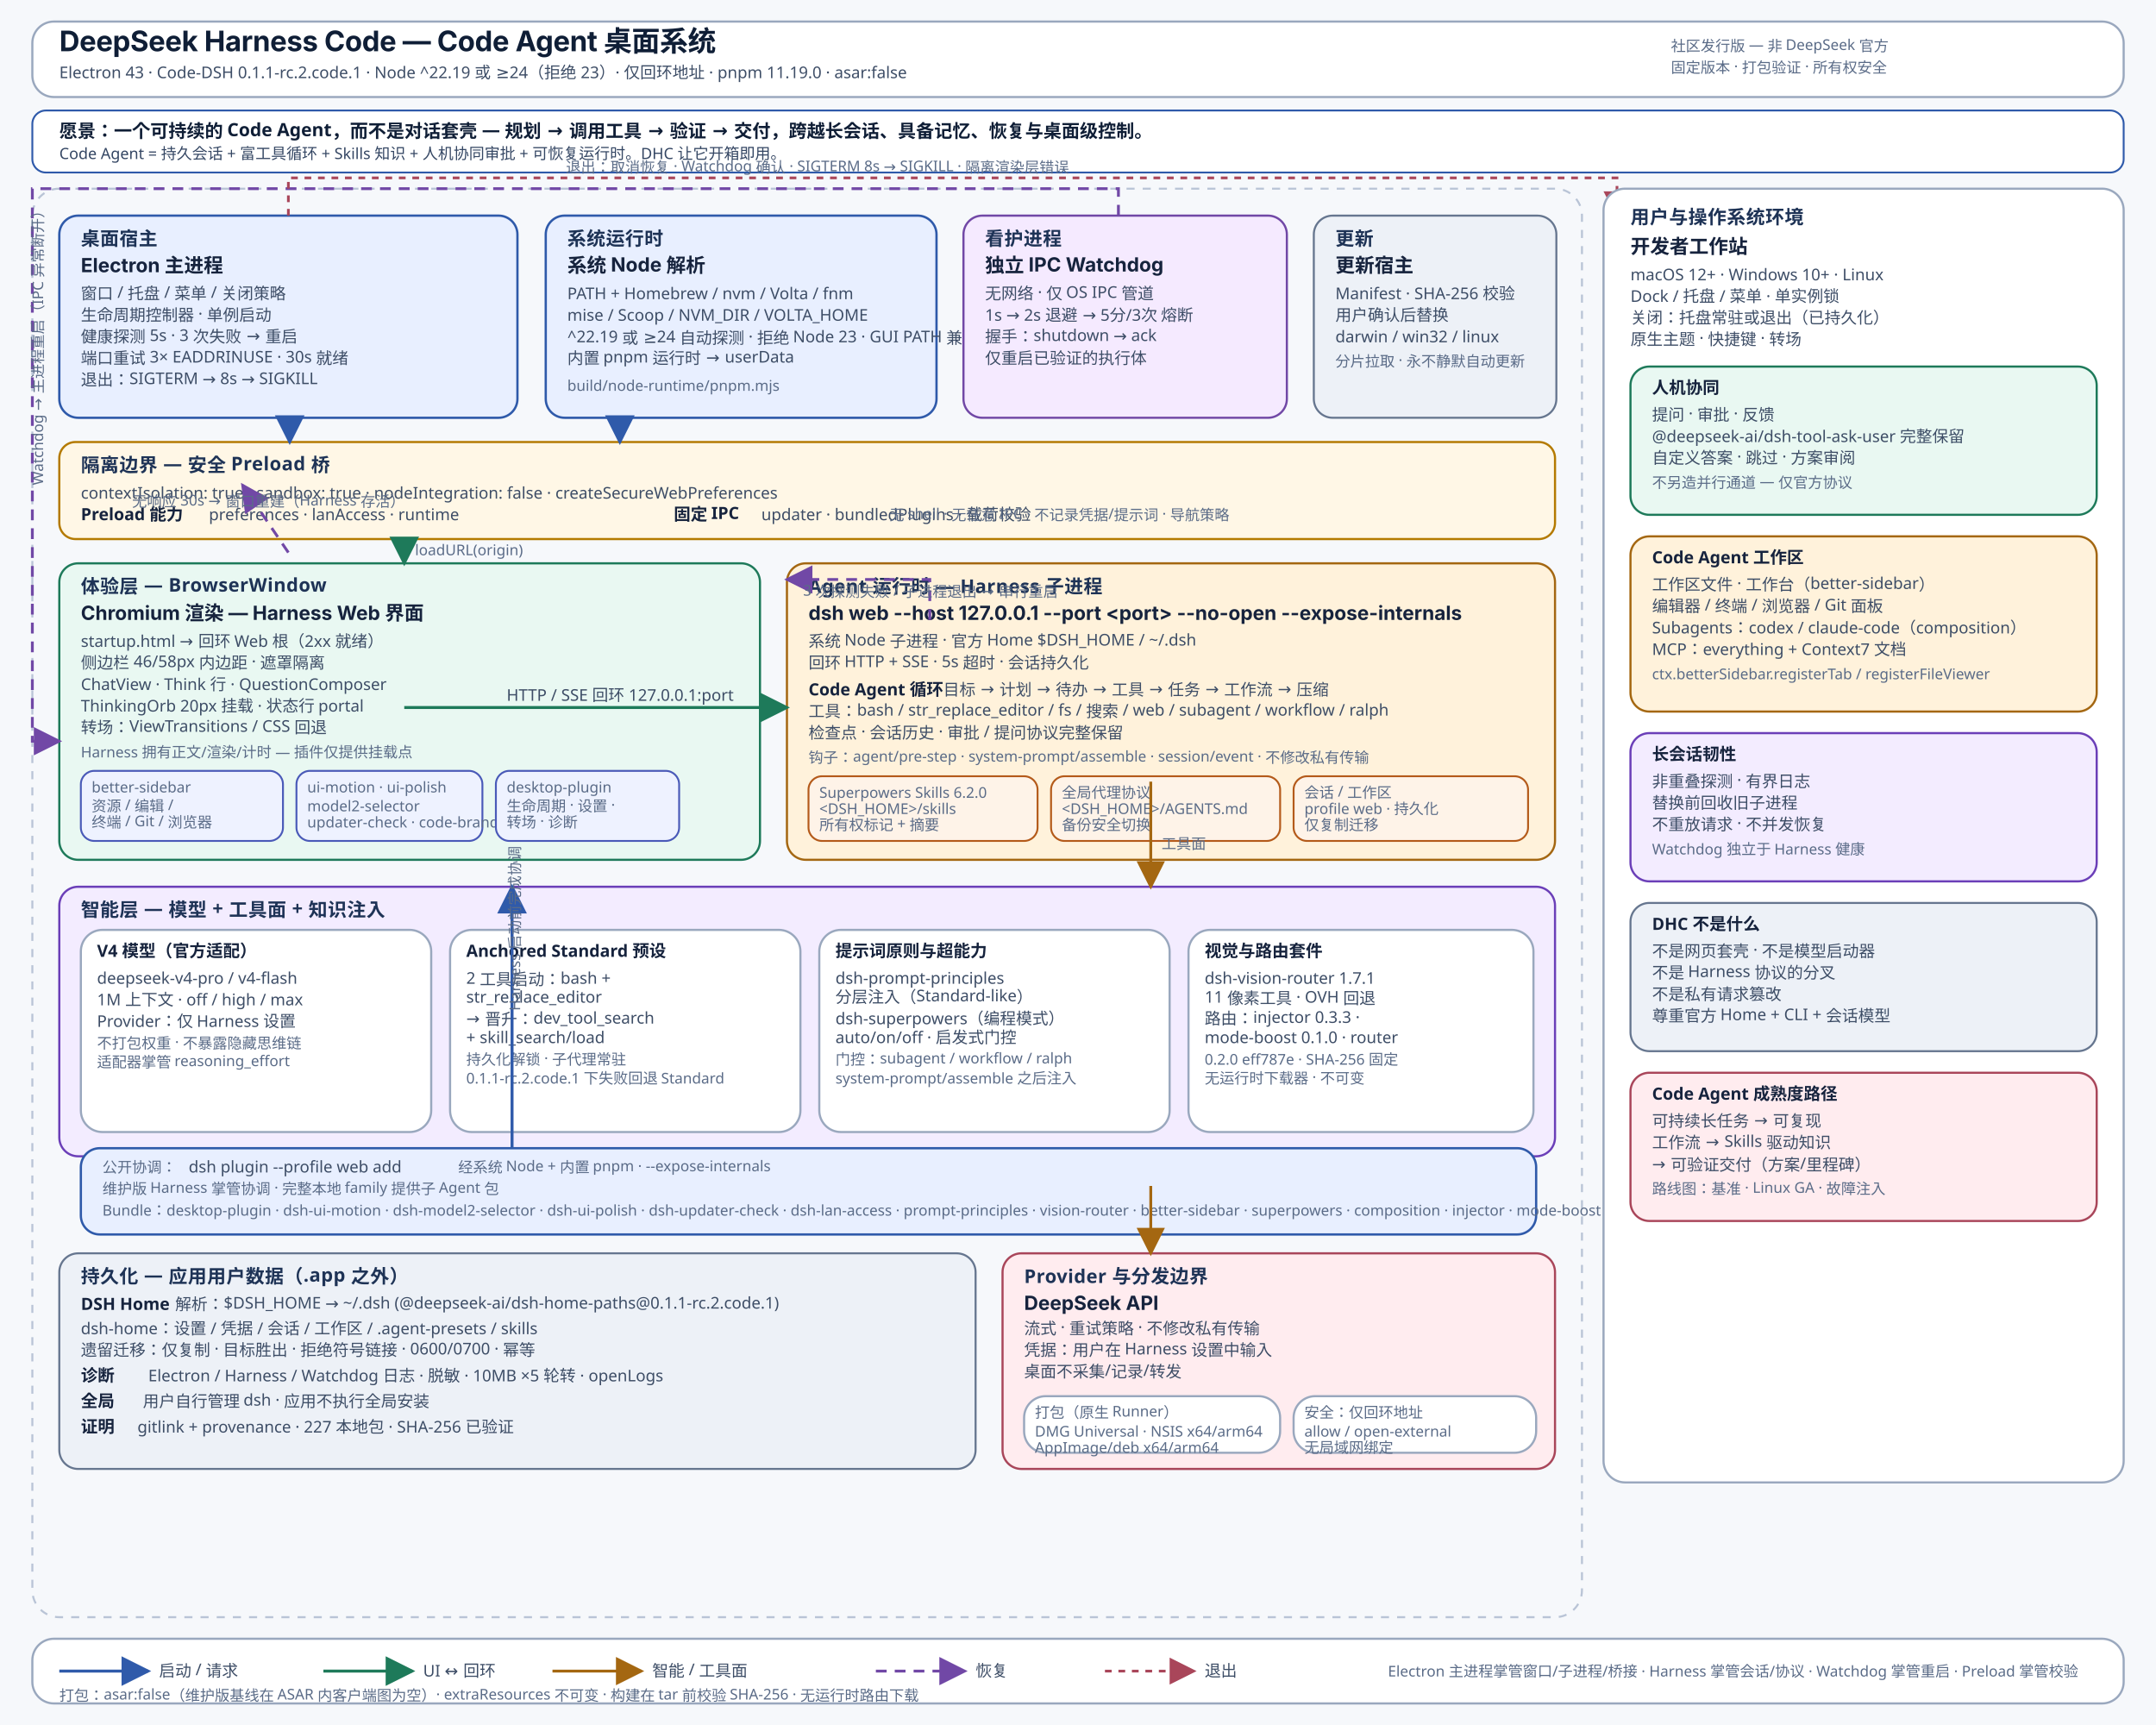
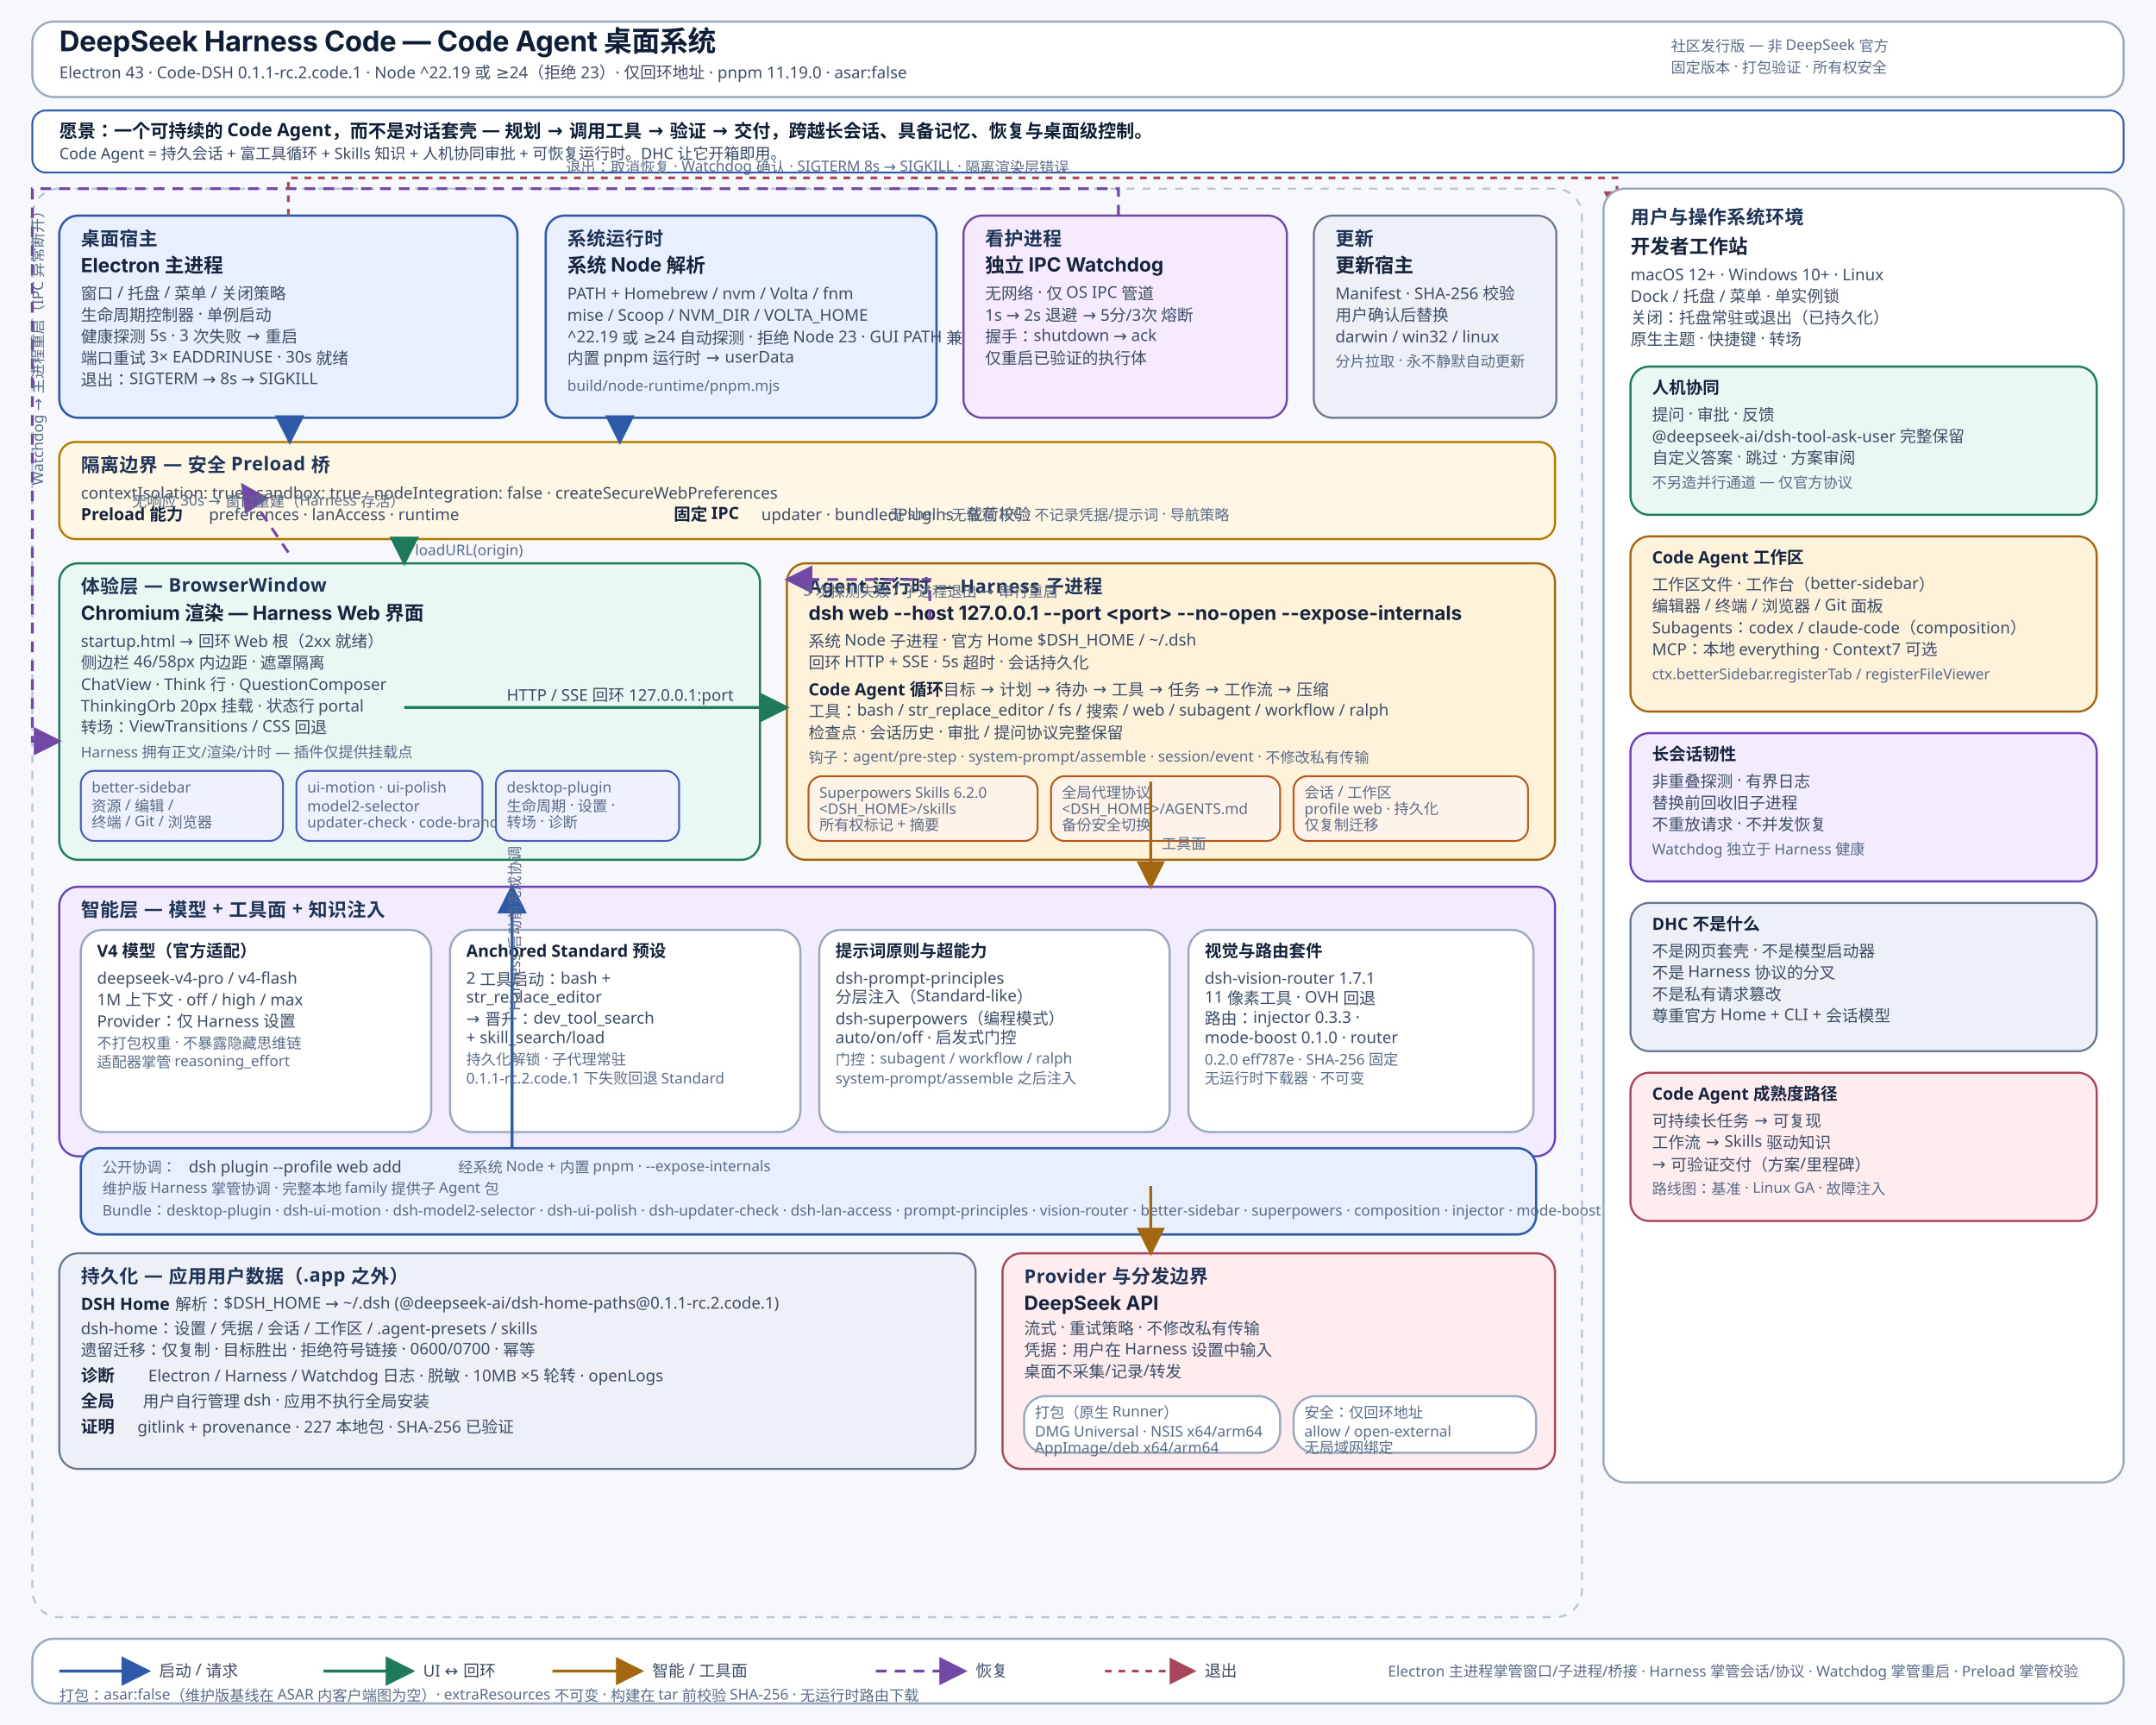
<svg xmlns="http://www.w3.org/2000/svg" width="1600" height="1280" viewBox="0 0 1600 1280" role="img" aria-labelledby="title desc">
  <defs>
    <style>
      :root { color-scheme: light dark; }
      .bg { fill: #f6f8fb; }
      .frame { fill: none; stroke: #b9c4d6; stroke-width: 1.5; stroke-dasharray: 6 6; rx: 20; }
      .zone { fill: #ffffff; stroke: #9aa8be; stroke-width: 1.6; rx: 16; }
      .host { fill: #e8efff; stroke: #2f5aaa; stroke-width: 1.7; rx: 14; }
      .bridge { fill: #fff7e6; stroke: #b47a00; stroke-width: 1.6; rx: 12; }
      .web { fill: #e9f8f2; stroke: #1e7a5a; stroke-width: 1.6; rx: 14; }
      .runtime { fill: #fff2db; stroke: #a46711; stroke-width: 1.6; rx: 14; }
      .intelligence { fill: #f3ecff; stroke: #6b3fb8; stroke-width: 1.6; rx: 14; }
      .plugin { fill: #eef2ff; stroke: #4a5ab8; stroke-width: 1.4; rx: 10; }
      .skill { fill: #fef3e8; stroke: #b45a1a; stroke-width: 1.4; rx: 10; }
      .guard { fill: #f5eaff; stroke: #7148a6; stroke-width: 1.6; rx: 14; }
      .data { fill: #edf1f7; stroke: #66768f; stroke-width: 1.5; rx: 14; }
      .external { fill: #ffecef; stroke: #a9465a; stroke-width: 1.6; rx: 14; }
      .heading { fill: #0f1e36; font: 700 21px ui-sans-serif, system-ui, -apple-system, sans-serif; letter-spacing: -0.2px; }
      .subheading { fill: #1e3356; font: 700 14px ui-sans-serif, system-ui, sans-serif; letter-spacing: 0.3px; }
      .label { fill: #16233d; font: 650 14.5px ui-sans-serif, system-ui, -apple-system, sans-serif; }
      .label-sm { fill: #16233d; font: 600 12.5px ui-sans-serif, system-ui, sans-serif; }
      .small { fill: #3d4d66; font: 12px ui-sans-serif, system-ui, sans-serif; }
      .tiny { fill: #5a6b87; font: 11px ui-sans-serif, system-ui, sans-serif; }
      .flow { fill: none; stroke: #2f5aaa; stroke-width: 2.2; marker-end: url(#arrow-blue); }
      .flow-green { fill: none; stroke: #1e7a5a; stroke-width: 2.2; marker-end: url(#arrow-green); }
      .flow-orange { fill: none; stroke: #a46711; stroke-width: 2.1; marker-end: url(#arrow-orange); }
      .flow-purple { fill: none; stroke: #7148a6; stroke-width: 2.1; stroke-dasharray: 8 6; marker-end: url(#arrow-purple); }
      .flow-red { fill: none; stroke: #a9465a; stroke-width: 2; stroke-dasharray: 5 5; marker-end: url(#arrow-red); }
      .callout { fill: #ffffff; stroke: #2f5aaa; stroke-width: 1.4; rx: 10; }
      .vision { fill: #0f1e36; font: 700 13.5px ui-sans-serif, system-ui, sans-serif; }
      .vision-small { fill: #344663; font: 11.5px ui-sans-serif, system-ui, sans-serif; }
      @media (prefers-color-scheme: dark) {
        .bg { fill: #0f172a; }
        .frame { stroke: #3a4a66; }
        .zone { fill: #172033; stroke: #5a6d8a; }
        .host { fill: #1c345e; stroke: #8bb0f0; }
        .bridge { fill: #3a2e12; stroke: #e0a82e; }
        .web { fill: #163a30; stroke: #5fd0a8; }
        .runtime { fill: #3f2f10; stroke: #f0bb62; }
        .intelligence { fill: #2e2250; stroke: #b99af0; }
        .plugin { fill: #212c5a; stroke: #9aa6f0; }
        .skill { fill: #3a2312; stroke: #eea86a; }
        .guard { fill: #2f1f45; stroke: #c49af0; }
        .data { fill: #223049; stroke: #9aa8be; }
        .external { fill: #40202a; stroke: #f0a0b0; }
        .heading, .label, .label-sm, .vision { fill: #eef4ff; }
        .subheading { fill: #c8d6f0; }
        .small, .tiny, .vision-small { fill: #c2cfe6; }
        .callout { fill: #1a2742; stroke: #8bb0f0; }
      }
    </style>
    <marker id="arrow-blue" markerWidth="10" markerHeight="10" refX="9" refY="5" orient="auto">
      <path d="M0 0 L10 5 L0 10 Z" fill="#2f5aaa" />
    </marker>
    <marker id="arrow-green" markerWidth="10" markerHeight="10" refX="9" refY="5" orient="auto">
      <path d="M0 0 L10 5 L0 10 Z" fill="#1e7a5a" />
    </marker>
    <marker id="arrow-orange" markerWidth="10" markerHeight="10" refX="9" refY="5" orient="auto">
      <path d="M0 0 L10 5 L0 10 Z" fill="#a46711" />
    </marker>
    <marker id="arrow-purple" markerWidth="10" markerHeight="10" refX="9" refY="5" orient="auto">
      <path d="M0 0 L10 5 L0 10 Z" fill="#7148a6" />
    </marker>
    <marker id="arrow-red" markerWidth="10" markerHeight="10" refX="9" refY="5" orient="auto">
      <path d="M0 0 L10 5 L0 10 Z" fill="#a9465a" />
    </marker>
  </defs>
  <rect class="bg" width="1600" height="1280" rx="0" />
  <rect class="zone" x="24" y="16" width="1552" height="56" rx="16" />
  <text class="heading" x="44" y="38">DeepSeek Harness Code — Code Agent 桌面系统</text>
  <text class="small" x="44" y="58">Electron 43 · Code-DSH 0.1.1-rc.2.code.1 · Node ^22.19 或 ≥24（拒绝 23）· 仅回环地址 · pnpm 11.19.0 · asar:false</text>
  <text class="tiny" x="1240" y="38">社区发行版 — 非 DeepSeek 官方</text>
  <text class="tiny" x="1240" y="54">固定版本 · 打包验证 · 所有权安全</text>
  <rect class="callout" x="24" y="82" width="1552" height="46" rx="12" />
  <text class="vision" x="44" y="102">愿景：一个可持续的 Code Agent，而不是对话套壳 — 规划 → 调用工具 → 验证 → 交付，跨越长会话、具备记忆、恢复与桌面级控制。</text>
  <text class="vision-small" x="44" y="118">Code Agent = 持久会话 + 富工具循环 + Skills 知识 + 人机协同审批 + 可恢复运行时。DHC 让它开箱即用。</text>
  <rect class="frame" x="24" y="140" width="1150" height="1060" rx="20" />
  <rect class="host" x="44" y="160" width="340" height="150" />
  <text class="subheading" x="60" y="182">桌面宿主</text>
  <text class="label" x="60" y="202">Electron 主进程</text>
  <text class="small" x="60" y="222">窗口 / 托盘 / 菜单 / 关闭策略</text>
  <text class="small" x="60" y="238">生命周期控制器 · 单例启动</text>
  <text class="small" x="60" y="254">健康探测 5s · 3 次失败 → 重启</text>
  <text class="small" x="60" y="270">端口重试 3× EADDRINUSE · 30s 就绪</text>
  <text class="small" x="60" y="286">退出：SIGTERM → 8s → SIGKILL</text>
  <rect class="host" x="405" y="160" width="290" height="150" />
  <text class="subheading" x="421" y="182">系统运行时</text>
  <text class="label" x="421" y="202">系统 Node 解析</text>
  <text class="small" x="421" y="222">PATH + Homebrew / nvm / Volta / fnm</text>
  <text class="small" x="421" y="238">mise / Scoop / NVM_DIR / VOLTA_HOME</text>
  <text class="small" x="421" y="254">^22.19 或 ≥24 自动探测 · 拒绝 Node 23 · GUI PATH 兼容</text>
  <text class="small" x="421" y="270">内置 pnpm 运行时 → userData</text>
  <text class="tiny" x="421" y="290">build/node-runtime/pnpm.mjs</text>
  <rect class="guard" x="715" y="160" width="240" height="150" />
  <text class="subheading" x="731" y="182">看护进程</text>
  <text class="label" x="731" y="202">独立 IPC Watchdog</text>
  <text class="small" x="731" y="222">无网络 · 仅 OS IPC 管道</text>
  <text class="small" x="731" y="238">1s → 2s 退避 → 5分/3次 熔断</text>
  <text class="small" x="731" y="254">握手：shutdown → ack</text>
  <text class="small" x="731" y="270">仅重启已验证的执行体</text>
  <rect class="data" x="975" y="160" width="180" height="150" />
  <text class="subheading" x="991" y="182">更新</text>
  <text class="label" x="991" y="202">更新宿主</text>
  <text class="small" x="991" y="222">Manifest · SHA-256 校验</text>
  <text class="small" x="991" y="238">用户确认后替换</text>
  <text class="small" x="991" y="254">darwin / win32 / linux</text>
  <text class="tiny" x="991" y="272">分片拉取 · 永不静默自动更新</text>
  <rect class="bridge" x="44" y="328" width="1110" height="72" />
  <text class="subheading" x="60" y="350">隔离边界 — 安全 Preload 桥</text>
  <text class="small" x="60" y="370">contextIsolation: true · sandbox: true · nodeIntegration: false · createSecureWebPreferences</text>
  <text class="label-sm" x="60" y="386">Preload 能力</text>
  <text class="small" x="155" y="386">preferences · lanAccess · runtime</text>
  <text class="label-sm" x="500" y="386">固定 IPC</text>
  <text class="small" x="565" y="386">updater · bundledPlugins · 载荷校验</text>
  <text class="tiny" x="660" y="386">无 shell · 无任意 IPC · 不记录凭据/提示词 · 导航策略</text>
  <rect class="web" x="44" y="418" width="520" height="220" />
  <text class="subheading" x="60" y="440">体验层 — BrowserWindow</text>
  <text class="label" x="60" y="460">Chromium 渲染 — Harness Web 界面</text>
  <text class="small" x="60" y="480">startup.html → 回环 Web 根（2xx 就绪）</text>
  <text class="small" x="60" y="496">侧边栏 46/58px 内边距 · 遮罩隔离</text>
  <text class="small" x="60" y="512">ChatView · Think 行 · QuestionComposer</text>
  <text class="small" x="60" y="528">ThinkingOrb 20px 挂载 · 状态行 portal</text>
  <text class="small" x="60" y="544">转场：ViewTransitions / CSS 回退</text>
  <text class="tiny" x="60" y="562">Harness 拥有正文/渲染/计时 — 插件仅提供挂载点</text>
  <rect class="plugin" x="60" y="572" width="150" height="52" rx="8" />
  <text class="tiny" x="68" y="588">better-sidebar</text>
  <text class="tiny" x="68" y="602">资源 / 编辑 /</text>
  <text class="tiny" x="68" y="614">终端 / Git / 浏览器</text>
  <rect class="plugin" x="220" y="572" width="138" height="52" />
  <text class="tiny" x="228" y="588">ui-motion · ui-polish</text>
  <text class="tiny" x="228" y="602">model2-selector</text>
  <text class="tiny" x="228" y="614">updater-check · code-brand</text>
  <rect class="plugin" x="368" y="572" width="136" height="52" />
  <text class="tiny" x="376" y="588">desktop-plugin</text>
  <text class="tiny" x="376" y="602">生命周期 · 设置 ·</text>
  <text class="tiny" x="376" y="614">转场 · 诊断</text>
  <rect class="runtime" x="584" y="418" width="570" height="220" />
  <text class="subheading" x="600" y="440">Agent 运行时 — Harness 子进程</text>
  <text class="label" x="600" y="460">dsh web --host 127.0.0.1 --port &lt;port&gt; --no-open --expose-internals</text>
  <text class="small" x="600" y="480">系统 Node 子进程 · 官方 Home $DSH_HOME / ~/.dsh</text>
  <text class="small" x="600" y="496">回环 HTTP + SSE · 5s 超时 · 会话持久化</text>
  <text class="label-sm" x="600" y="516">Code Agent 循环</text>
  <text class="small" x="700" y="516">目标 → 计划 → 待办 → 工具 → 任务 → 工作流 → 压缩</text>
  <text class="small" x="600" y="532">工具：bash / str_replace_editor / fs / 搜索 / web / subagent / workflow / ralph</text>
  <text class="small" x="600" y="548">检查点 · 会话历史 · 审批 / 提问协议完整保留</text>
  <text class="tiny" x="600" y="566">钩子：agent/pre-step · system-prompt/assemble · session/event · 不修改私有传输</text>
  <rect class="skill" x="600" y="576" width="170" height="48" />
  <text class="tiny" x="608" y="592">Superpowers Skills 6.2.0</text>
  <text class="tiny" x="608" y="604">&lt;DSH_HOME&gt;/skills</text>
  <text class="tiny" x="608" y="616">所有权标记 + 摘要</text>
  <rect class="skill" x="780" y="576" width="170" height="48" />
  <text class="tiny" x="788" y="592">全局代理协议</text>
  <text class="tiny" x="788" y="604">&lt;DSH_HOME&gt;/AGENTS.md</text>
  <text class="tiny" x="788" y="616">备份安全切换</text>
  <rect class="skill" x="960" y="576" width="174" height="48" />
  <text class="tiny" x="968" y="592">会话 / 工作区</text>
  <text class="tiny" x="968" y="604">profile web · 持久化</text>
  <text class="tiny" x="968" y="616">仅复制迁移</text>
  <rect class="intelligence" x="44" y="658" width="1110" height="200" />
  <text class="subheading" x="60" y="680">智能层 — 模型 + 工具面 + 知识注入</text>
  <rect class="zone" x="60" y="690" width="260" height="150" rx="10" />
  <text class="label-sm" x="72" y="710">V4 模型（官方适配）</text>
  <text class="small" x="72" y="730">deepseek-v4-pro / v4-flash</text>
  <text class="small" x="72" y="746">1M 上下文 · off / high / max</text>
  <text class="small" x="72" y="762">Provider：仅 Harness 设置</text>
  <text class="tiny" x="72" y="778">不打包权重 · 不暴露隐藏思维链</text>
  <text class="tiny" x="72" y="792">适配器掌管 reasoning_effort</text>
  <rect class="zone" x="334" y="690" width="260" height="150" rx="10" />
  <text class="label-sm" x="346" y="710">Anchored Standard 预设</text>
  <text class="small" x="346" y="730">2 工具启动：bash +</text>
  <text class="small" x="346" y="744">  str_replace_editor</text>
  <text class="small" x="346" y="760">→ 晋升：dev_tool_search</text>
  <text class="small" x="346" y="774">   + skill_search/load</text>
  <text class="tiny" x="346" y="790">持久化解锁 · 子代理常驻</text>
  <text class="tiny" x="346" y="804">0.1.1-rc.2.code.1 下失败回退 Standard</text>
  <rect class="zone" x="608" y="690" width="260" height="150" rx="10" />
  <text class="label-sm" x="620" y="710">提示词原则与超能力</text>
  <text class="small" x="620" y="730">dsh-prompt-principles</text>
  <text class="small" x="620" y="744">  分层注入（Standard-like）</text>
  <text class="small" x="620" y="760">dsh-superpowers（编程模式）</text>
  <text class="small" x="620" y="774">  auto/on/off · 启发式门控</text>
  <text class="tiny" x="620" y="790">门控：subagent / workflow / ralph</text>
  <text class="tiny" x="620" y="804">system-prompt/assemble 之后注入</text>
  <rect class="zone" x="882" y="690" width="256" height="150" rx="10" />
  <text class="label-sm" x="894" y="710">视觉与路由套件</text>
  <text class="small" x="894" y="730">dsh-vision-router 1.7.1</text>
  <text class="small" x="894" y="744">  11 像素工具 · OVH 回退</text>
  <text class="small" x="894" y="760">路由：injector 0.3.3 ·</text>
  <text class="small" x="894" y="774">  mode-boost 0.1.0 · router</text>
  <text class="tiny" x="894" y="790">0.2.0 eff787e · SHA-256 固定</text>
  <text class="tiny" x="894" y="804">无运行时下载器 · 不可变</text>
  <rect class="host" x="60" y="852" width="1080" height="64" rx="8" />
  <text class="tiny" x="76" y="870">公开协调：</text>
  <text class="small" x="140" y="870">dsh plugin --profile web add</text>
  <text class="tiny" x="340" y="870"> 经系统 Node + 内置 pnpm · --expose-internals</text>
  <text class="tiny" x="76" y="886">维护版 Harness 掌管协调 · 完整本地 family 提供子 Agent 包</text>
  <text class="tiny" x="76" y="902">Bundle：desktop-plugin · dsh-ui-motion · dsh-model2-selector · dsh-ui-polish · dsh-updater-check · dsh-lan-access · prompt-principles · vision-router · better-sidebar · superpowers · composition · injector · mode-boost · dsh-find-plugin</text>
  <rect class="data" x="44" y="930" width="680" height="160" />
  <text class="subheading" x="60" y="952">持久化 — 应用用户数据（.app 之外）</text>
  <text class="label-sm" x="60" y="972">DSH Home</text>
  <text class="small" x="130" y="972">解析：$DSH_HOME → ~/.dsh (@deepseek-ai/dsh-home-paths@0.1.1-rc.2.code.1)</text>
  <text class="small" x="60" y="990">dsh-home：设置 / 凭据 / 会话 / 工作区 / .agent-presets / skills</text>
  <text class="small" x="60" y="1006">遗留迁移：仅复制 · 目标胜出 · 拒绝符号链接 · 0600/0700 · 幂等</text>
  <text class="label-sm" x="60" y="1025">诊断</text>
  <text class="small" x="110" y="1025">Electron / Harness / Watchdog 日志 · 脱敏 · 10MB ×5 轮转 · openLogs</text>
  <text class="label-sm" x="60" y="1044">全局</text>
  <text class="small" x="106" y="1044">用户自行管理 dsh · 应用不执行全局安装</text>
  <text class="label-sm" x="60" y="1063">证明</text>
  <text class="small" x="102" y="1063">gitlink + provenance · 227 本地包 · SHA-256 已验证</text>
  <rect class="external" x="744" y="930" width="410" height="160" />
  <text class="subheading" x="760" y="952">Provider 与分发边界</text>
  <text class="label" x="760" y="972">DeepSeek API</text>
  <text class="small" x="760" y="990">流式 · 重试策略 · 不修改私有传输</text>
  <text class="small" x="760" y="1006">凭据：用户在 Harness 设置中输入</text>
  <text class="small" x="760" y="1022">桌面不采集/记录/转发</text>
  <rect class="zone" x="760" y="1036" width="190" height="42" rx="8" />
  <text class="tiny" x="768" y="1052">打包（原生 Runner）</text>
  <text class="tiny" x="768" y="1066">DMG Universal · NSIS x64/arm64</text>
  <text class="tiny" x="768" y="1078">AppImage/deb x64/arm64</text>
  <rect class="zone" x="960" y="1036" width="180" height="42" rx="8" />
  <text class="tiny" x="968" y="1052">安全：仅回环地址</text>
  <text class="tiny" x="968" y="1066">allow / open-external</text>
  <text class="tiny" x="968" y="1078">无局域网绑定</text>
  <path class="flow" d="M215 310 L215 328" />
  <path class="flow" d="M460 310 L460 328" />
  <path class="flow-green" d="M300 400 L300 418" />
  <text class="tiny" x="308" y="412">loadURL(origin)</text>
  <path class="flow-green" d="M300 525 L584 525" />
  <text class="small" x="376" y="520">HTTP / SSE 回环 127.0.0.1:port</text>
  <path class="flow-orange" d="M854 580 L854 658" />
  <text class="tiny" x="862" y="630">工具面</text>
  <path class="flow-orange" d="M854 880 L854 930" />
  <path class="flow-purple" d="M830 160 L830 140 L24 140 L24 550 L44 550" />
  <text class="tiny" x="32" y="360" transform="rotate(-90 32 360)">Watchdog → 主进程重启（IPC 异常断开）</text>
  <path class="flow-purple" d="M214 410 L180 360" />
  <text class="tiny" x="98" y="376">无响应 30s → 窗口重建（Harness 存活）</text>
  <path class="flow-purple" d="M690 460 L690 430 L584 430" />
  <text class="tiny" x="596" y="442">3 次探测失败 / 子进程退出 → 串行重启</text>
  <path class="flow-red" d="M214 160 V132 L1200 132 L1200 160" />
  <text class="tiny" x="420" y="128">退出：取消恢复 · Watchdog 确认 · SIGTERM 8s → SIGKILL · 隔离渲染层错误</text>
  <path class="flow" d="M380 852 L380 658" />
  <text class="tiny" x="386" y="750" transform="rotate(-90 386 750)">Harness 启动前完成协调</text>
  <rect class="zone" x="1190" y="140" width="386" height="960" rx="20" />
  <text class="subheading" x="1210" y="166">用户与操作系统环境</text>
  <text class="label" x="1210" y="188">开发者工作站</text>
  <text class="small" x="1210" y="208">macOS 12+ · Windows 10+ · Linux</text>
  <text class="small" x="1210" y="224">Dock / 托盘 / 菜单 · 单实例锁</text>
  <text class="small" x="1210" y="240">关闭：托盘常驻或退出（已持久化）</text>
  <text class="small" x="1210" y="256">原生主题 · 快捷键 · 转场</text>
  <rect class="web" x="1210" y="272" width="346" height="110" rx="10" />
  <text class="label-sm" x="1226" y="292">人机协同</text>
  <text class="small" x="1226" y="312">提问 · 审批 · 反馈</text>
  <text class="small" x="1226" y="328">@deepseek-ai/dsh-tool-ask-user 完整保留</text>
  <text class="small" x="1226" y="344">自定义答案 · 跳过 · 方案审阅</text>
  <text class="tiny" x="1226" y="362">不另造并行通道 — 仅官方协议</text>
  <rect class="runtime" x="1210" y="398" width="346" height="130" rx="10" />
  <text class="label-sm" x="1226" y="418">Code Agent 工作区</text>
  <text class="small" x="1226" y="438">工作区文件 · 工作台（better-sidebar）</text>
  <text class="small" x="1226" y="454">编辑器 / 终端 / 浏览器 / Git 面板</text>
  <text class="small" x="1226" y="470">Subagents：codex / claude-code（composition）</text>
-   <text class="small" x="1226" y="486">MCP：everything + Context7 文档</text>
+   <text class="small" x="1226" y="486">MCP：本地 everything · Context7 可选</text>
  <text class="tiny" x="1226" y="504">ctx.betterSidebar.registerTab / registerFileViewer</text>
  <rect class="intelligence" x="1210" y="544" width="346" height="110" rx="10" />
  <text class="label-sm" x="1226" y="564">长会话韧性</text>
  <text class="small" x="1226" y="584">非重叠探测 · 有界日志</text>
  <text class="small" x="1226" y="600">替换前回收旧子进程</text>
  <text class="small" x="1226" y="616">不重放请求 · 不并发恢复</text>
  <text class="tiny" x="1226" y="634">Watchdog 独立于 Harness 健康</text>
  <rect class="data" x="1210" y="670" width="346" height="110" rx="10" />
  <text class="label-sm" x="1226" y="690">DHC 不是什么</text>
  <text class="small" x="1226" y="710">不是网页套壳 · 不是模型启动器</text>
  <text class="small" x="1226" y="726">不是 Harness 协议的分叉</text>
  <text class="small" x="1226" y="742">不是私有请求篡改</text>
  <text class="small" x="1226" y="758">尊重官方 Home + CLI + 会话模型</text>
  <rect class="external" x="1210" y="796" width="346" height="110" rx="10" />
  <text class="label-sm" x="1226" y="816">Code Agent 成熟度路径</text>
  <text class="small" x="1226" y="836">可持续长任务 → 可复现</text>
  <text class="small" x="1226" y="852">工作流 → Skills 驱动知识</text>
  <text class="small" x="1226" y="868">→ 可验证交付（方案/里程碑）</text>
  <text class="tiny" x="1226" y="886">路线图：基准 · Linux GA · 故障注入</text>
  <rect class="zone" x="24" y="1216" width="1552" height="48" rx="14" />
  <line class="flow" x1="44" y1="1240" x2="110" y2="1240" />
  <text class="small" x="118" y="1244">启动 / 请求</text>
  <line class="flow-green" x1="240" y1="1240" x2="306" y2="1240" />
  <text class="small" x="314" y="1244">UI ↔ 回环</text>
  <line class="flow-orange" x1="410" y1="1240" x2="476" y2="1240" />
  <text class="small" x="484" y="1244">智能 / 工具面</text>
  <line class="flow-purple" x1="650" y1="1240" x2="716" y2="1240" />
  <text class="small" x="724" y="1244">恢复</text>
  <line class="flow-red" x1="820" y1="1240" x2="886" y2="1240" />
  <text class="small" x="894" y="1244">退出</text>
  <text class="tiny" x="1030" y="1244">Electron 主进程掌管窗口/子进程/桥接 · Harness 掌管会话/协议 · Watchdog 掌管重启 · Preload 掌管校验</text>
  <text class="tiny" x="44" y="1262">打包：asar:false（维护版基线在 ASAR 内客户端图为空）· extraResources 不可变 · 构建在 tar 前校验 SHA-256 · 无运行时路由下载</text>
</svg>
